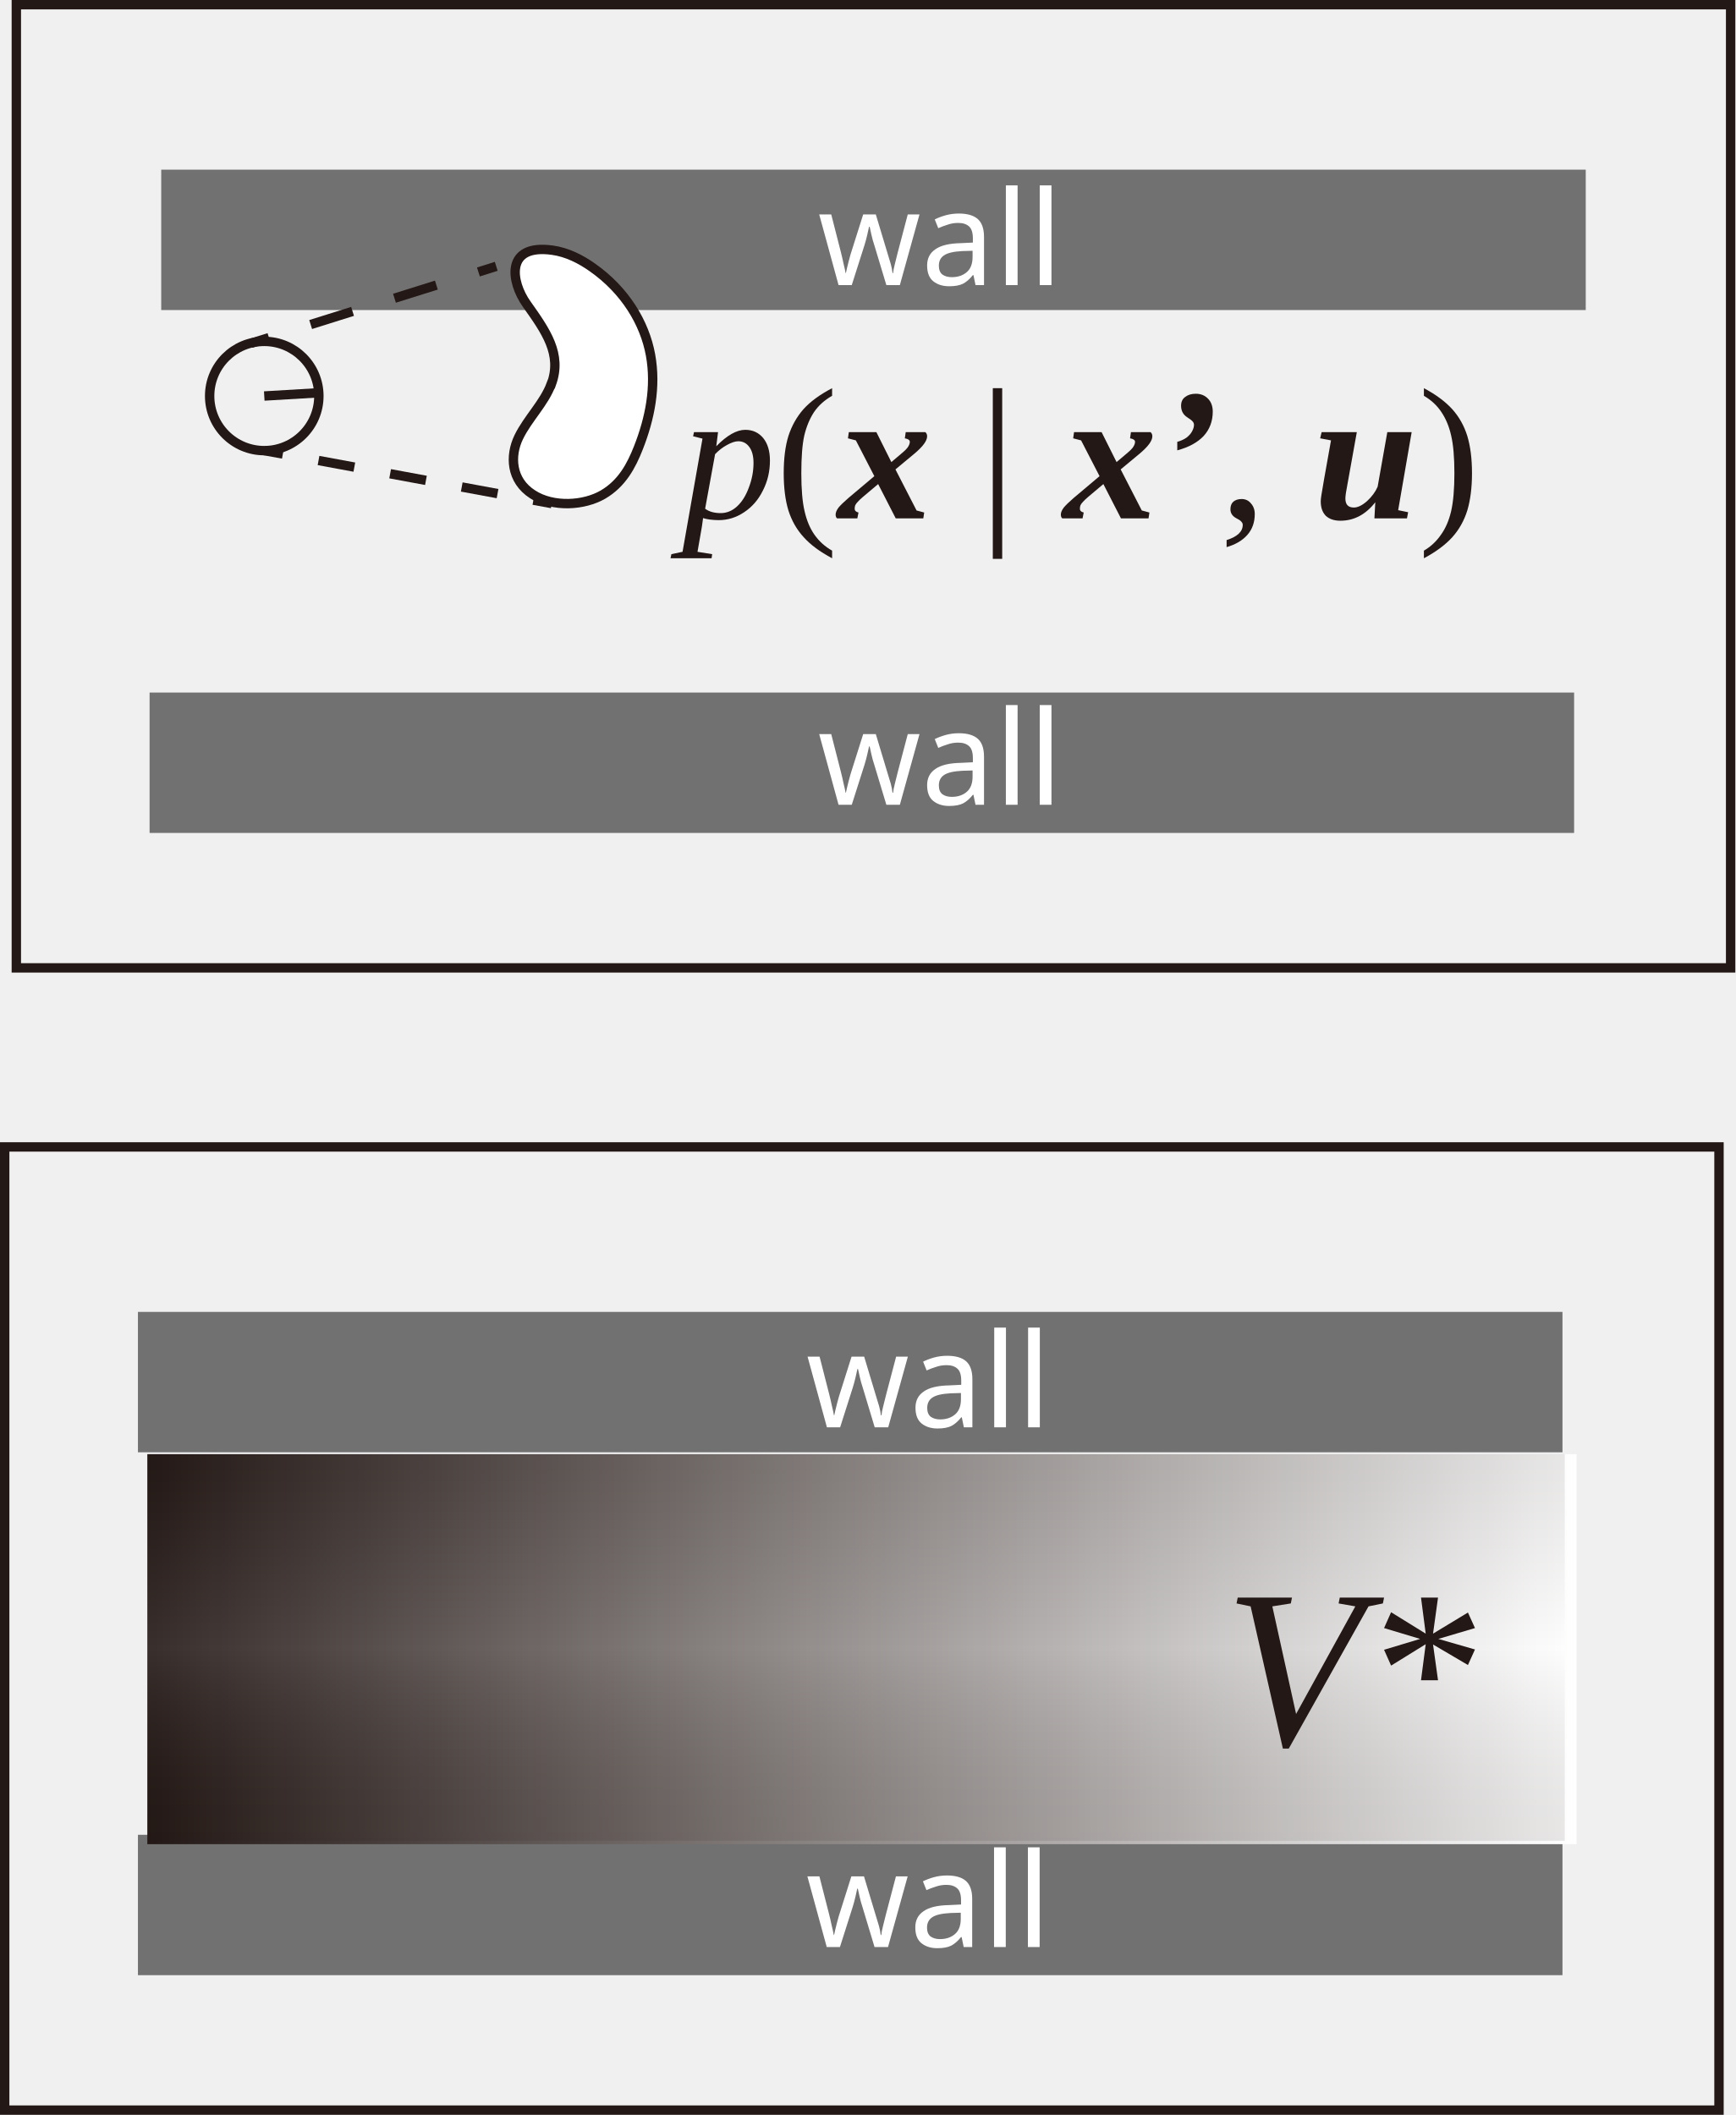
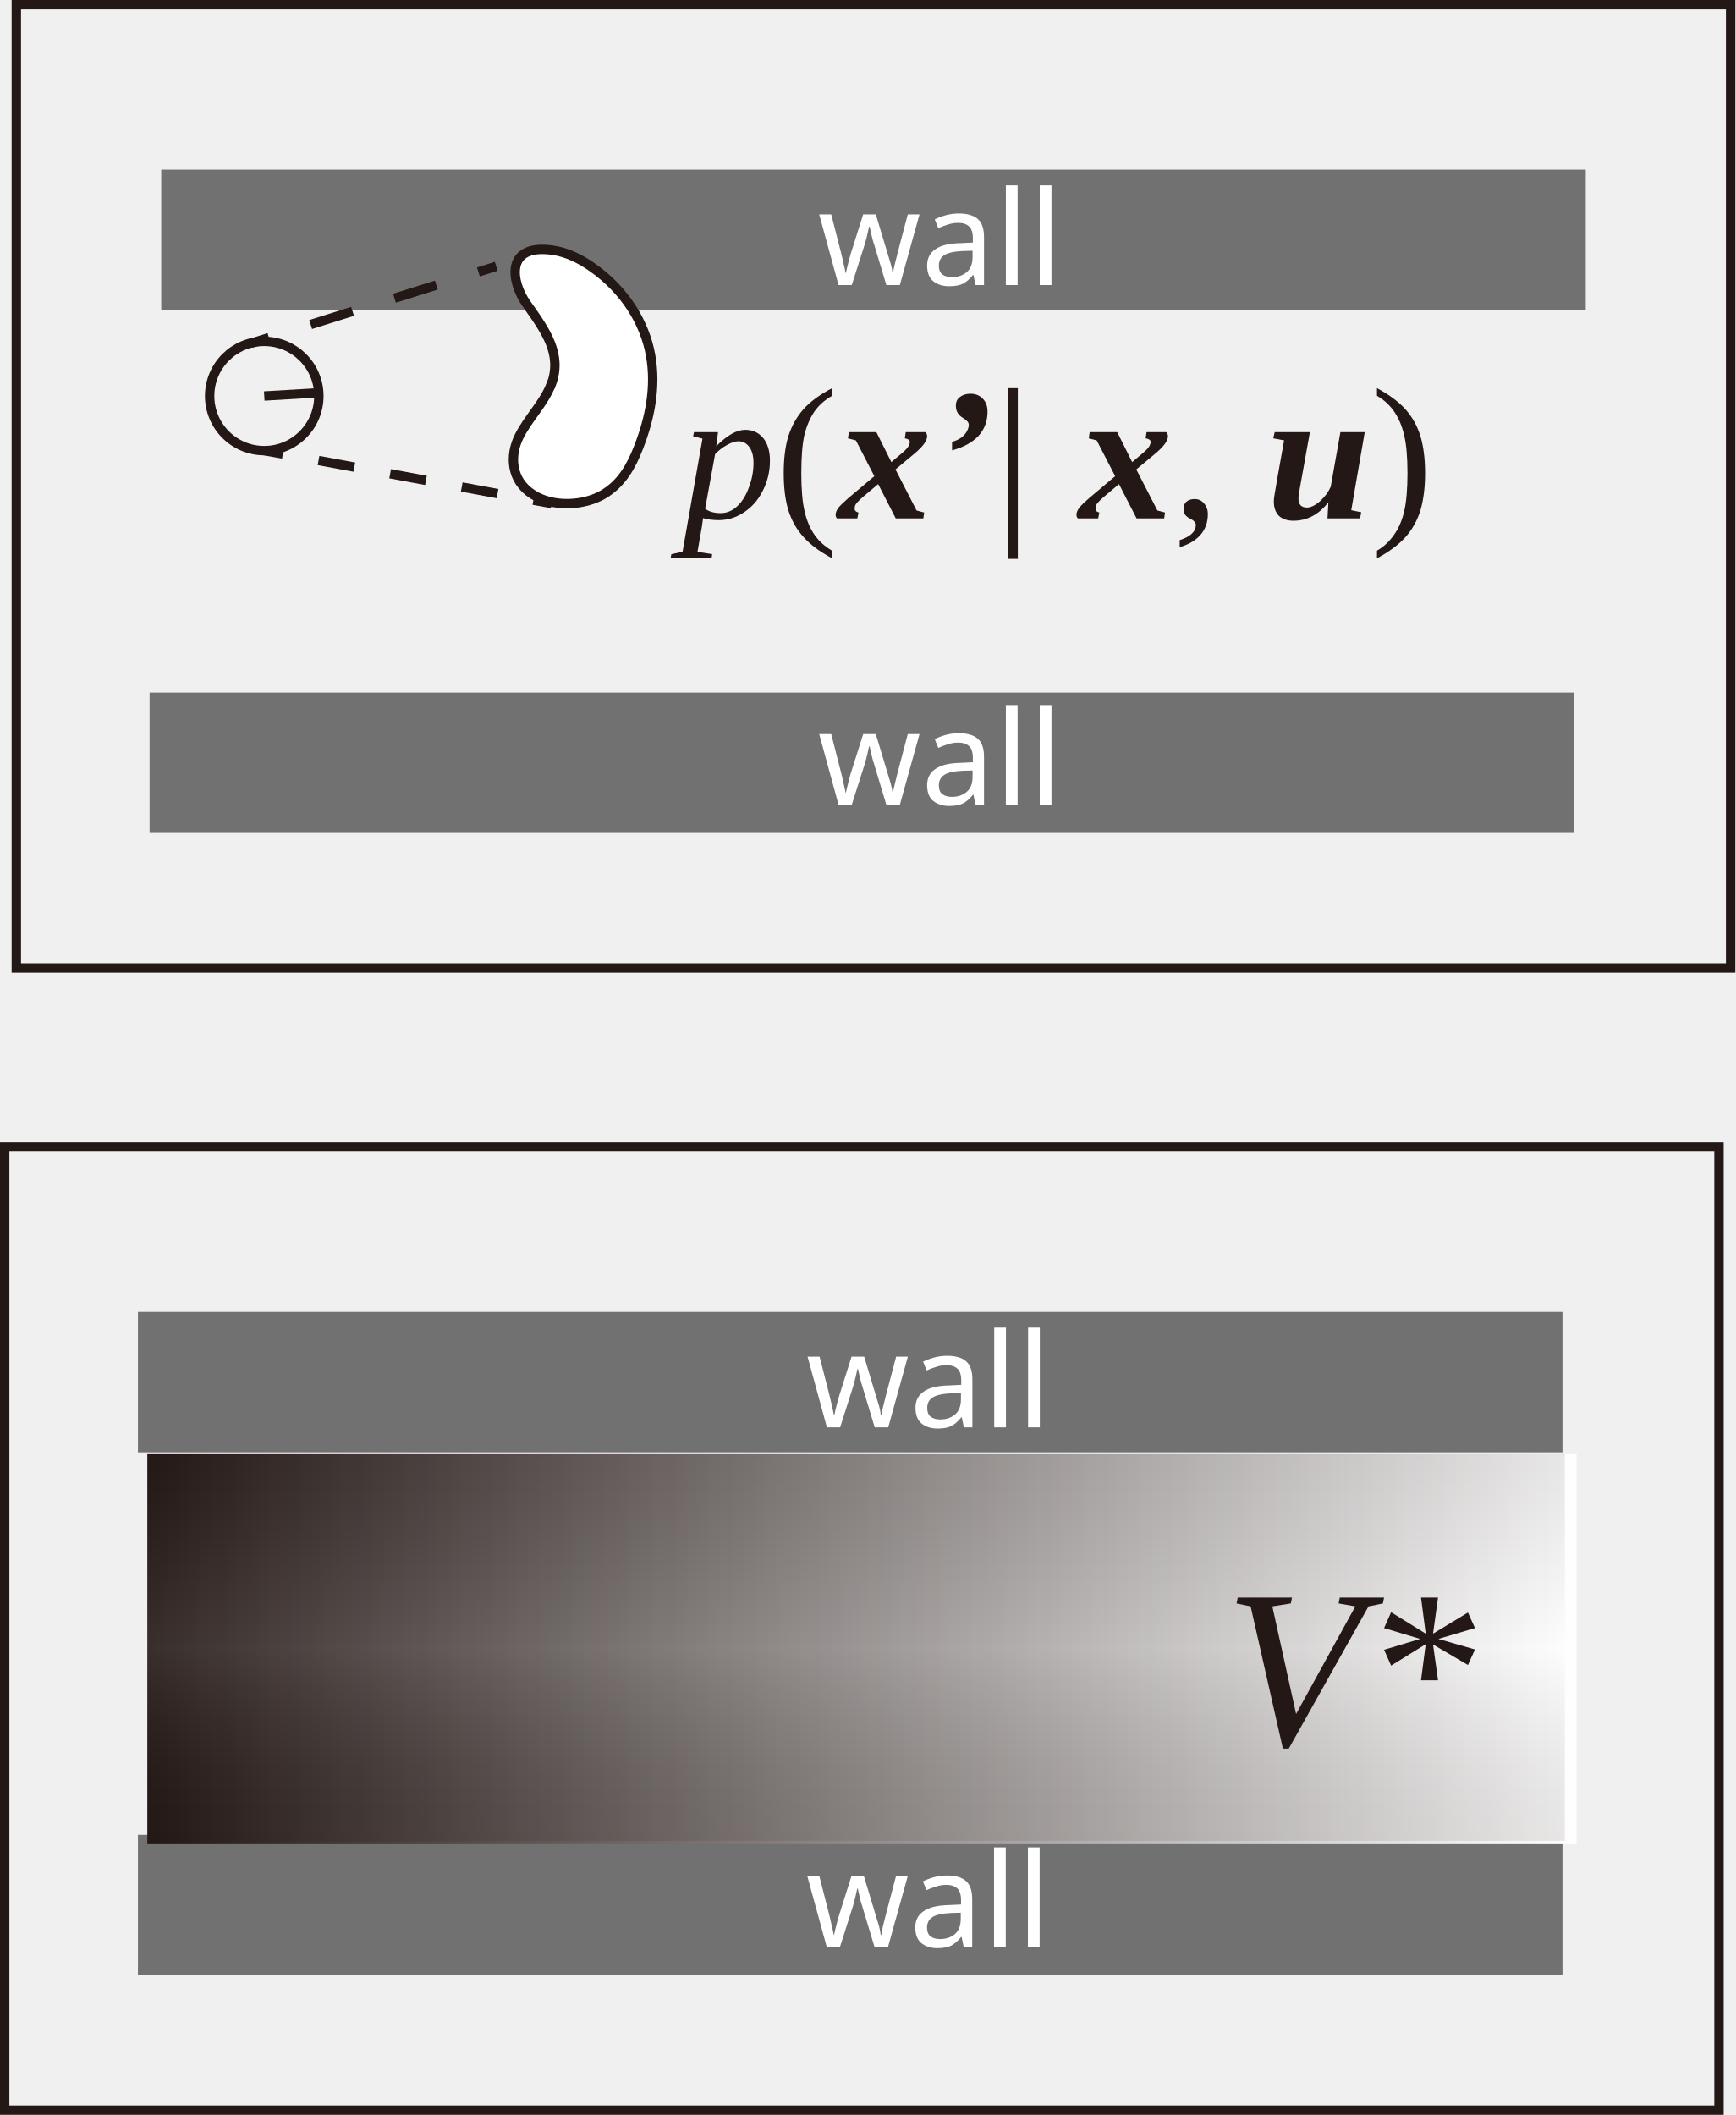
<svg xmlns="http://www.w3.org/2000/svg" id="_レイヤー_1" data-name="レイヤー 1" viewBox="0 0 92.46 112.69">
  <defs>
    <style>
-       .cls-1 {
-         font-size: 10px;
+       .cls-1, .cls-2, .cls-3 {
+         font-style: italic;
      }

-       .cls-1, .cls-2 {
-         fill: #231815;
-       }
- 
-       .cls-3 {
-         font-family: KozGoPr6N-Regular-90ms-RKSJ-H, 'Kozuka Gothic Pr6N';
-         font-size: 7px;
-       }
- 
-       .cls-3, .cls-4 {
-         fill: #fff;
-       }
- 
-       .cls-5, .cls-2 {
+       .cls-1, .cls-3 {
        font-family: TimesNewRomanPS-ItalicMT, 'Times New Roman';
      }

-       .cls-5, .cls-2, .cls-6 {
-         font-style: italic;
+       .cls-2 {
+         font-family: TimesNewRomanPS-BoldItalicMT, 'Times New Roman';
+         font-weight: 700;
      }

-       .cls-7, .cls-8, .cls-9, .cls-10, .cls-4 {
+       .cls-4 {
+         fill: #727171;
+         stroke: #727171;
+       }
+ 
+       .cls-4, .cls-5, .cls-6, .cls-7, .cls-8 {
        stroke-miterlimit: 10;
      }

-       .cls-7, .cls-9, .cls-10 {
-         fill: none;
-       }
- 
-       .cls-7, .cls-9, .cls-10, .cls-4 {
+       .cls-5, .cls-6, .cls-7, .cls-8 {
        stroke: #231815;
        stroke-width: .5px;
      }

+       .cls-5, .cls-6, .cls-8 {
+         fill: none;
+       }
+ 
+       .cls-6 {
+         stroke-dasharray: 2.34 2.34;
+       }
+ 
+       .cls-7, .cls-9 {
+         fill: #fff;
+       }
+ 
+       .cls-10 {
+         fill: url(#_名称未設定グラデーション_3);
+       }
+ 
+       .cls-3 {
+         font-size: 12px;
+       }
+ 
+       .cls-3, .cls-11 {
+         fill: #231815;
+       }
+ 
+       .cls-12 {
+         font-family: TimesNewRomanPSMT, 'Times New Roman';
+       }
+ 
      .cls-8 {
-         fill: #727171;
-         stroke: #727171;
+         stroke-dasharray: 1.94 1.94;
+       }
+ 
+       .cls-9 {
+         font-family: KozGoPr6N-Regular-83pv-RKSJ-H, 'Kozuka Gothic Pr6N';
+         font-size: 7px;
      }

      .cls-11 {
-         fill: url(#_名称未設定グラデーション_17);
+         font-size: 10px;
      }

-       .cls-11, .cls-12 {
+       .cls-13 {
+         fill: url(#_名称未設定グラデーション_14);
+       }
+ 
+       .cls-13, .cls-14 {
        opacity: .1;
      }

-       .cls-9 {
-         stroke-dasharray: 2.34 2.34;
-       }
- 
-       .cls-2 {
-         font-size: 12px;
-       }
- 
-       .cls-13 {
-         fill: url(#_名称未設定グラデーション_3);
-       }
- 
-       .cls-10 {
-         stroke-dasharray: 1.94 1.94;
-       }
- 
-       .cls-12 {
-         fill: url(#_名称未設定グラデーション_14);
-       }
- 
-       .cls-6 {
-         font-family: TimesNewRomanPS-BoldItalicMT, 'Times New Roman';
-         font-weight: 700;
-       }
- 
      .cls-14 {
-         font-family: TimesNewRomanPSMT, 'Times New Roman';
+         fill: url(#_名称未設定グラデーション_17);
      }
    </style>
    <linearGradient id="_名称未設定グラデーション_3" data-name="名称未設定グラデーション 3" x1="7.85" y1="87.87" x2="83.99" y2="87.87" gradientUnits="userSpaceOnUse">
      <stop offset="0" stop-color="#231815" />
      <stop offset="1" stop-color="#fff" />
    </linearGradient>
    <linearGradient id="_名称未設定グラデーション_17" data-name="名称未設定グラデーション 17" x1="-4.24" y1="-46.05" x2="6.16" y2="-46.05" gradientTransform="translate(-.44 81.71) rotate(90)" gradientUnits="userSpaceOnUse">
      <stop offset="0" stop-color="#231815" />
      <stop offset=".1" stop-color="#302623" />
      <stop offset=".29" stop-color="#544b49" />
      <stop offset=".55" stop-color="#8e8887" />
      <stop offset=".87" stop-color="#dddbdb" />
      <stop offset="1" stop-color="#fff" />
    </linearGradient>
    <linearGradient id="_名称未設定グラデーション_14" data-name="名称未設定グラデーション 14" x1="-81.05" y1="-46.05" x2="-70.84" y2="-46.05" gradientTransform="translate(-.44 17.03) rotate(-90) scale(1 -1)" gradientUnits="userSpaceOnUse">
      <stop offset="0" stop-color="#231815" />
      <stop offset=".12" stop-color="#271c19" />
      <stop offset=".25" stop-color="#342a27" />
      <stop offset=".38" stop-color="#49403d" />
      <stop offset=".52" stop-color="#675f5d" />
      <stop offset=".67" stop-color="#8d8786" />
      <stop offset=".82" stop-color="#bcb8b7" />
      <stop offset=".97" stop-color="#f2f1f1" />
      <stop offset="1" stop-color="#fff" />
    </linearGradient>
  </defs>
-   <rect class="cls-8" x="9.09" y="9.54" width="74.9" height="6.48" />
+   <rect class="cls-4" x="9.09" y="9.54" width="74.9" height="6.48" />
  <g>
-     <circle class="cls-7" cx="14.08" cy="21.1" r="2.91" />
-     <line class="cls-7" x1="14.08" y1="21.1" x2="16.94" y2="20.93" />
+     <circle class="cls-5" cx="14.08" cy="21.1" r="2.91" />
+     <line class="cls-5" x1="14.08" y1="21.1" x2="16.94" y2="20.93" />
  </g>
-   <path class="cls-4" d="M29.37,20.46c-.37,1.01-1.25,1.84-1.73,2.83s-.43,2.3.74,3.05c1.09.71,2.74.6,3.75.01s1.51-1.54,1.88-2.48c.62-1.57.96-3.26.65-4.96s-1.35-3.44-3.11-4.67c-.61-.43-1.33-.8-2.12-.91-2.52-.35-2.22,1.67-1.37,2.87,1.02,1.44,1.9,2.67,1.32,4.26Z" />
+   <path class="cls-7" d="M29.37,20.46c-.37,1.01-1.25,1.84-1.73,2.83s-.43,2.3.74,3.05c1.09.71,2.74.6,3.75.01s1.51-1.54,1.88-2.48c.62-1.57.96-3.26.65-4.96s-1.35-3.44-3.11-4.67c-.61-.43-1.33-.8-2.12-.91-2.52-.35-2.22,1.67-1.37,2.87,1.02,1.44,1.9,2.67,1.32,4.26Z" />
  <g>
-     <line class="cls-7" x1="29.4" y1="26.83" x2="28.42" y2="26.65" />
-     <line class="cls-10" x1="26.51" y1="26.3" x2="16.02" y2="24.36" />
-     <line class="cls-7" x1="15.07" y1="24.19" x2="14.08" y2="24.01" />
+     <line class="cls-5" x1="29.4" y1="26.83" x2="28.42" y2="26.65" />
+     <line class="cls-8" x1="26.51" y1="26.3" x2="16.02" y2="24.36" />
+     <line class="cls-5" x1="15.07" y1="24.19" x2="14.08" y2="24.01" />
  </g>
  <g>
-     <line class="cls-7" x1="26.44" y1="14.19" x2="25.49" y2="14.49" />
-     <line class="cls-9" x1="23.25" y1="15.19" x2="15.44" y2="17.64" />
-     <line class="cls-7" x1="14.33" y1="17.99" x2="13.37" y2="18.29" />
+     <line class="cls-5" x1="26.44" y1="14.19" x2="25.49" y2="14.49" />
+     <line class="cls-6" x1="23.25" y1="15.19" x2="15.44" y2="17.64" />
+     <line class="cls-5" x1="14.33" y1="17.99" x2="13.37" y2="18.29" />
  </g>
-   <text class="cls-1" transform="translate(36.32 27.62)">
-     <tspan class="cls-5" x="0" y="0">p</tspan>
-     <tspan class="cls-14" x="5" y="0">(</tspan>
-     <tspan class="cls-6" x="8.33" y="0">x</tspan>
-     <tspan class="cls-14" x="13.33" y="0" xml:space="preserve"> | </tspan>
-     <tspan class="cls-6" x="20.33" y="0">x’</tspan>
-     <tspan class="cls-14" x="28.66" y="0">, </tspan>
-     <tspan class="cls-6" x="33.66" y="0">u</tspan>
-     <tspan class="cls-14" x="39.22" y="0">)</tspan>
+   <text class="cls-11" transform="translate(36.32 27.62)">
+     <tspan class="cls-1" x="0" y="0">p</tspan>
+     <tspan class="cls-12" x="5" y="0">(</tspan>
+     <tspan class="cls-2" x="8.33" y="0">x’</tspan>
+     <tspan class="cls-12" x="16.66" y="0">| </tspan>
+     <tspan class="cls-2" x="21.16" y="0">x</tspan>
+     <tspan class="cls-12" x="26.16" y="0">, </tspan>
+     <tspan class="cls-2" x="31.16" y="0">u</tspan>
+     <tspan class="cls-12" x="36.72" y="0">)</tspan>
  </text>
-   <rect class="cls-8" x="8.47" y="37.4" width="74.9" height="6.48" />
-   <rect class="cls-7" x=".87" y=".25" width="91.34" height="51.32" />
-   <text class="cls-3" transform="translate(43.57 15.19)">
+   <rect class="cls-4" x="8.47" y="37.4" width="74.9" height="6.48" />
+   <rect class="cls-5" x=".87" y=".25" width="91.34" height="51.32" />
+   <text class="cls-9" transform="translate(43.57 15.19)">
    <tspan x="0" y="0">wall</tspan>
  </text>
-   <text class="cls-3" transform="translate(43.57 42.88)">
+   <text class="cls-9" transform="translate(43.57 42.88)">
    <tspan x="0" y="0">wall</tspan>
  </text>
-   <rect class="cls-8" x="7.85" y="70.4" width="74.9" height="6.48" />
-   <rect class="cls-8" x="7.85" y="98.26" width="74.9" height="6.48" />
-   <rect class="cls-7" x=".25" y="61.11" width="91.34" height="51.32" />
-   <text class="cls-3" transform="translate(42.95 76.05)">
+   <rect class="cls-4" x="7.85" y="70.4" width="74.9" height="6.48" />
+   <rect class="cls-4" x="7.85" y="98.26" width="74.9" height="6.48" />
+   <rect class="cls-5" x=".25" y="61.11" width="91.34" height="51.32" />
+   <text class="cls-9" transform="translate(42.95 76.05)">
    <tspan x="0" y="0">wall</tspan>
  </text>
-   <text class="cls-3" transform="translate(42.94 103.74)">
+   <text class="cls-9" transform="translate(42.94 103.74)">
    <tspan x="0" y="0">wall</tspan>
  </text>
-   <rect class="cls-13" x="7.85" y="77.48" width="76.15" height="20.78" />
-   <rect class="cls-11" x="7.85" y="77.48" width="75.52" height="10.39" />
-   <rect class="cls-12" x="7.85" y="87.87" width="75.52" height="10.21" />
-   <text class="cls-2" transform="translate(65.26 92.98)">
+   <rect class="cls-10" x="7.85" y="77.48" width="76.15" height="20.78" />
+   <rect class="cls-14" x="7.85" y="77.48" width="75.52" height="10.39" />
+   <rect class="cls-13" x="7.85" y="87.87" width="75.52" height="10.21" />
+   <text class="cls-3" transform="translate(65.26 92.98)">
    <tspan x="0" y="0">V*</tspan>
  </text>
</svg>
